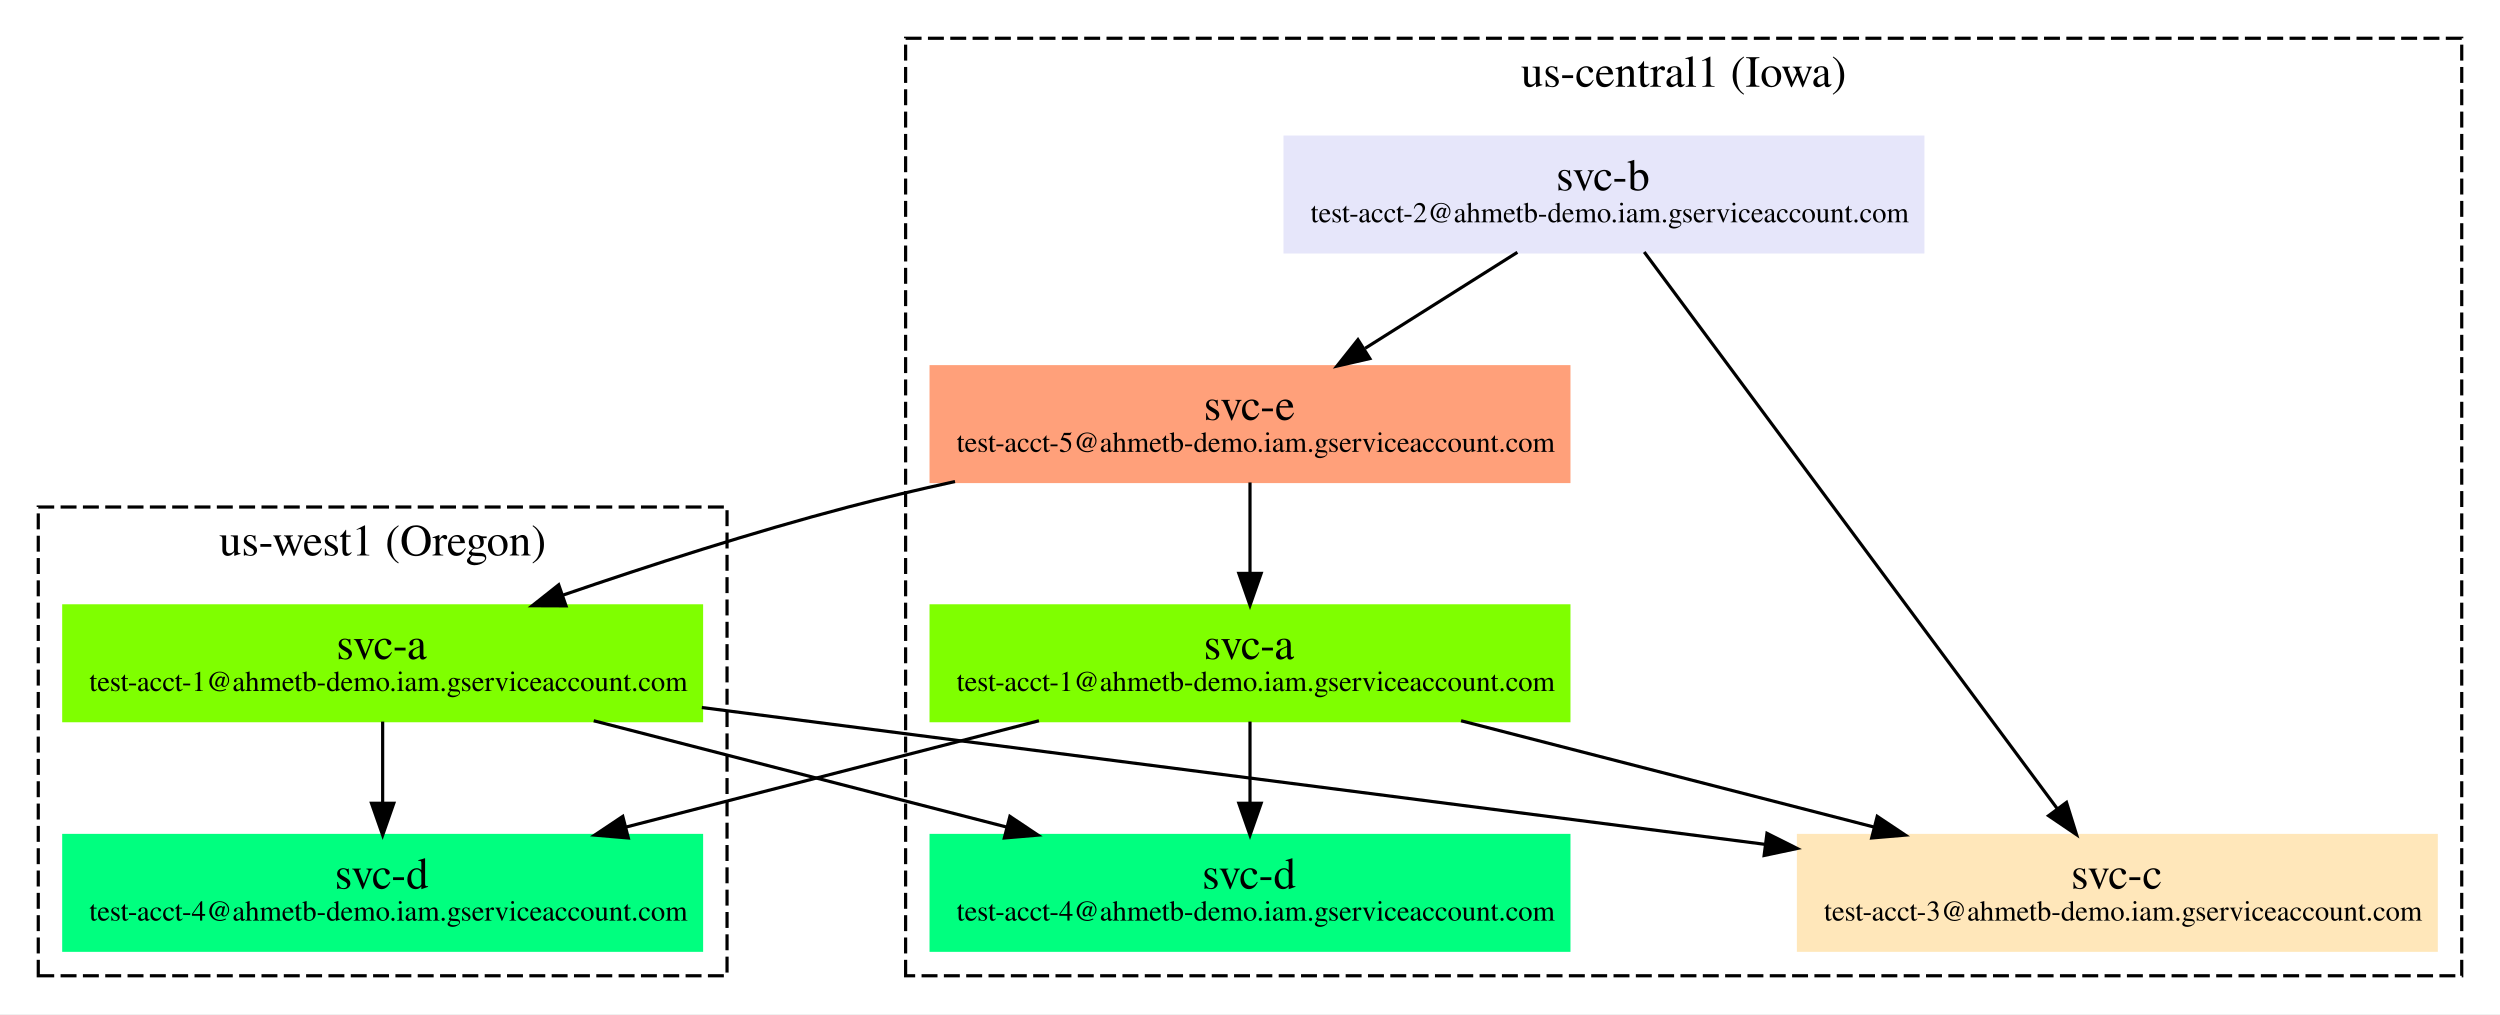
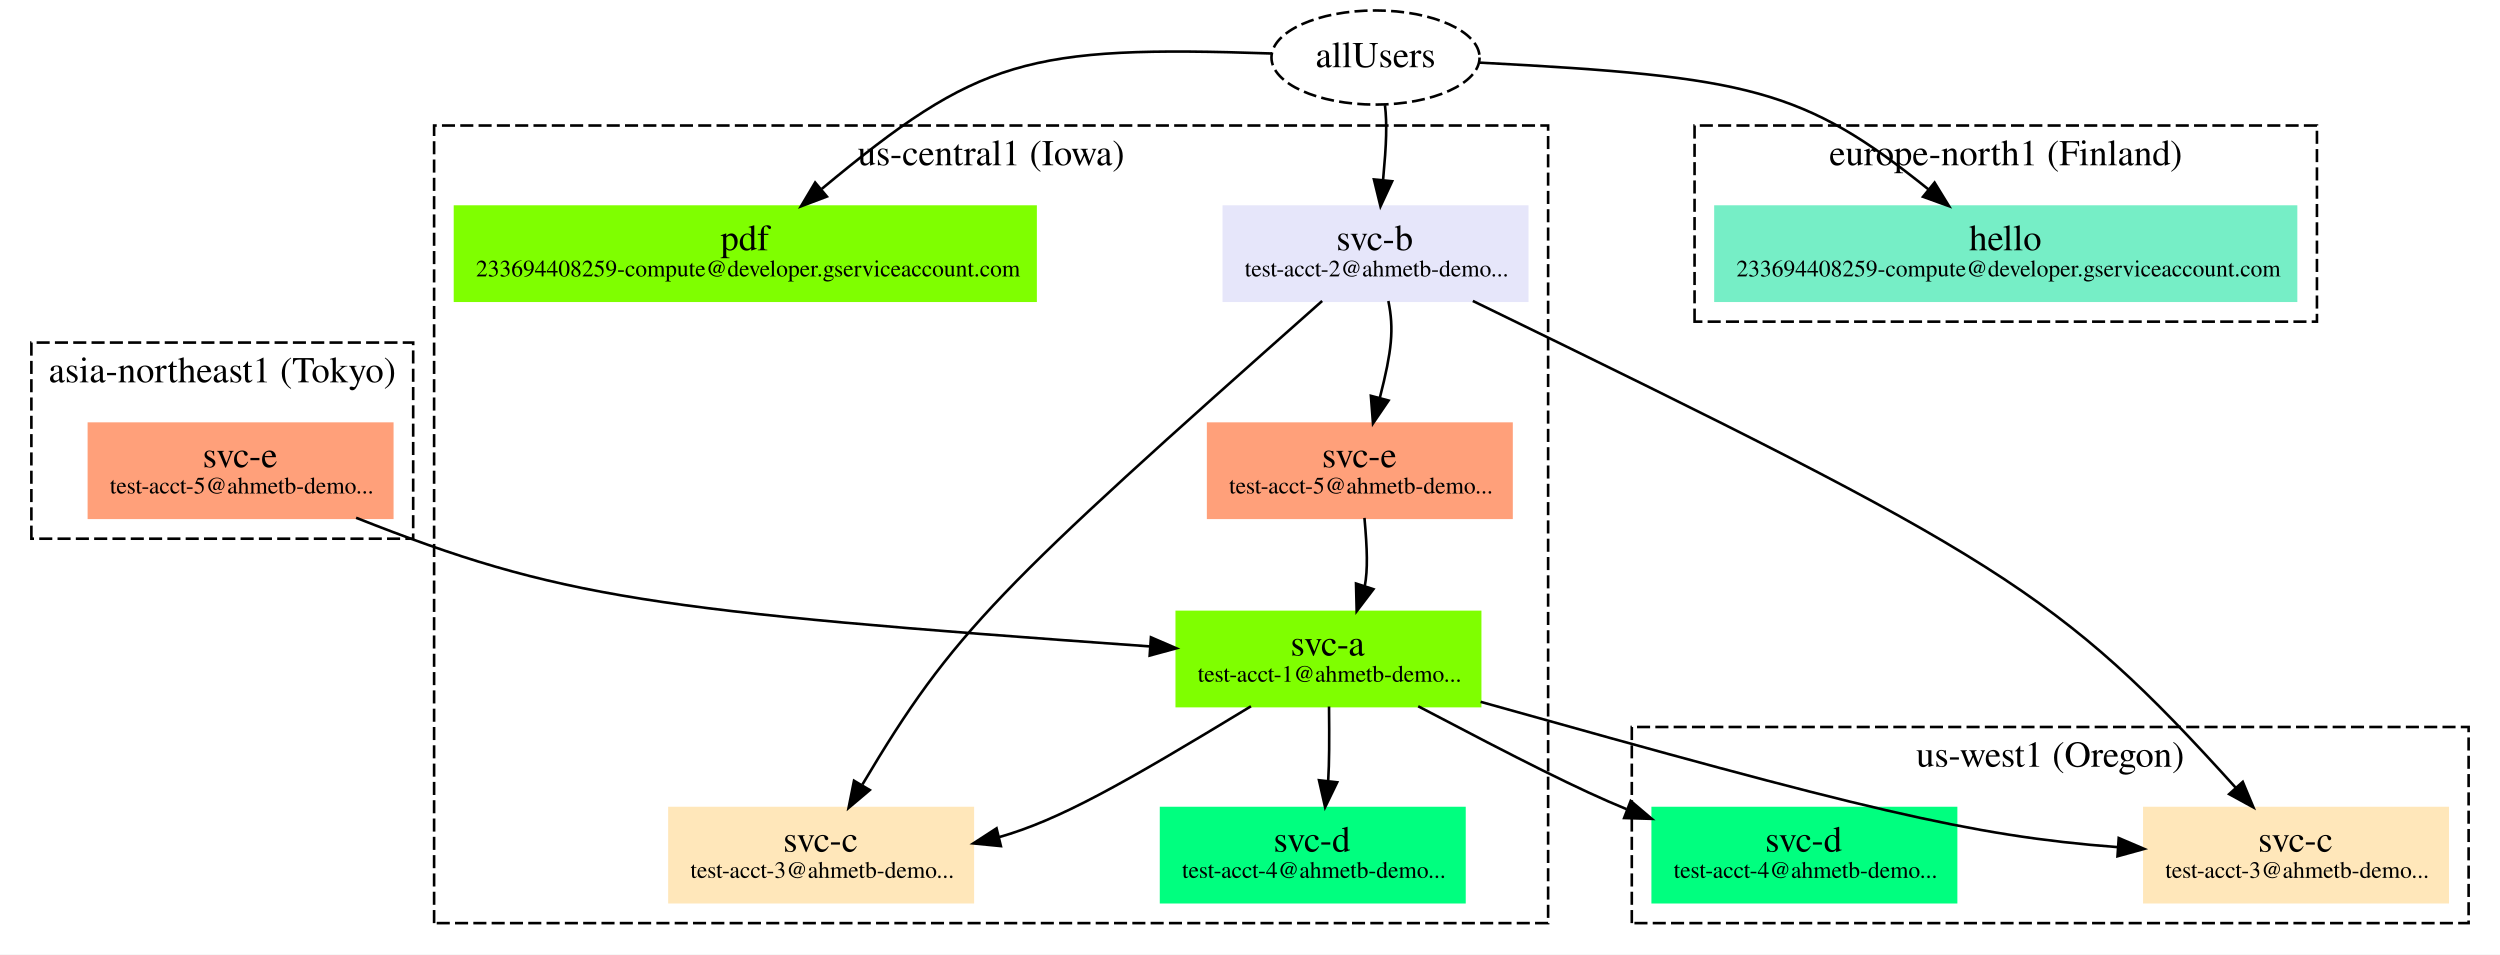
- <svg xmlns="http://www.w3.org/2000/svg" xmlns:xlink="http://www.w3.org/1999/xlink" width="784pt" height="318pt" viewBox="0.00 0.00 784.00 318.00">
-   <g id="graph0" class="graph" transform="scale(1 1) rotate(0) translate(4 314)">
-     <polygon fill="white" stroke="transparent" points="-4,4 -4,-314 780,-314 780,4 -4,4" />
+ <svg xmlns="http://www.w3.org/2000/svg" xmlns:xlink="http://www.w3.org/1999/xlink" width="956pt" height="365pt" viewBox="0.00 0.00 956.00 365.00">
+   <g id="graph0" class="graph" transform="scale(1 1) rotate(0) translate(4 361)">
+     <polygon fill="white" stroke="transparent" points="-4,4 -4,-361 952,-361 952,4 -4,4" />
    <g id="clust1" class="cluster">
-       <polygon fill="none" stroke="black" stroke-dasharray="5,2" points="8,-8 8,-155 224,-155 224,-8 8,-8" />
-       <text text-anchor="middle" x="116" y="-139.8" font-family="Times,serif" font-size="14.00">us-west1 (Oregon)</text>
+       <polygon fill="none" stroke="black" stroke-dasharray="5,2" points="620,-8 620,-83 940,-83 940,-8 620,-8" />
+       <text text-anchor="middle" x="780" y="-67.8" font-family="Times,serif" font-size="14.00">us-west1 (Oregon)</text>
    </g>
    <g id="clust2" class="cluster">
-       <polygon fill="none" stroke="black" stroke-dasharray="5,2" points="280,-8 280,-302 768,-302 768,-8 280,-8" />
-       <text text-anchor="middle" x="524" y="-286.8" font-family="Times,serif" font-size="14.00">us-central1 (Iowa)</text>
+       <polygon fill="none" stroke="black" stroke-dasharray="5,2" points="162,-8 162,-313 588,-313 588,-8 162,-8" />
+       <text text-anchor="middle" x="375" y="-297.8" font-family="Times,serif" font-size="14.00">us-central1 (Iowa)</text>
+     </g>
+     <g id="clust3" class="cluster">
+       <polygon fill="none" stroke="black" stroke-dasharray="5,2" points="8,-155 8,-230 154,-230 154,-155 8,-155" />
+       <text text-anchor="middle" x="81" y="-214.8" font-family="Times,serif" font-size="14.00">asia-northeast1 (Tokyo)</text>
+     </g>
+     <g id="clust4" class="cluster">
+       <polygon fill="none" stroke="black" stroke-dasharray="5,2" points="644,-238 644,-313 882,-313 882,-238 644,-238" />
+       <text text-anchor="middle" x="763" y="-297.8" font-family="Times,serif" font-size="14.00">europe-north1 (Finland)</text>
    </g>
    <g id="node1" class="node">
      <g id="a_node1">
-         <a xlink:href="https://console.cloud.google.com/run/detail/us-west1/svc-d/revisions?project=233694408259" xlink:title="svc-d&lt;br/&gt;&lt;font point-size='9'&gt;test-acct-4@ahmetb-demo.iam.gserviceaccount.com&lt;/font&gt;">
-           <polygon fill="springgreen" stroke="springgreen" points="216,-52 16,-52 16,-16 216,-16 216,-52" />
-           <text text-anchor="start" x="101" y="-35.3" font-family="Times,serif" font-size="14.00">svc-d</text>
-           <text text-anchor="start" x="24" y="-25.3" font-family="Times,serif" font-size="9.00">test-acct-4@ahmetb-demo.iam.gserviceaccount.com</text>
+         <a xlink:href="https://console.cloud.google.com/run/detail/us-west1/svc-d/revisions?project=233694408259" xlink:title="svc-d&lt;br/&gt;&lt;font point-size='9'&gt;test-acct-4@ahmetb-demo...&lt;/font&gt;">
+           <polygon fill="springgreen" stroke="springgreen" points="744,-52 628,-52 628,-16 744,-16 744,-52" />
+           <text text-anchor="start" x="671" y="-35.3" font-family="Times,serif" font-size="14.00">svc-d</text>
+           <text text-anchor="start" x="636" y="-25.3" font-family="Times,serif" font-size="9.00">test-acct-4@ahmetb-demo...</text>
        </a>
      </g>
    </g>
    <g id="node2" class="node">
      <g id="a_node2">
-         <a xlink:href="https://console.cloud.google.com/run/detail/us-west1/svc-a/revisions?project=233694408259" xlink:title="svc-a&lt;br/&gt;&lt;font point-size='9'&gt;test-acct-1@ahmetb-demo.iam.gserviceaccount.com&lt;/font&gt;">
-           <polygon fill="chartreuse" stroke="chartreuse" points="216,-124 16,-124 16,-88 216,-88 216,-124" />
-           <text text-anchor="start" x="101.5" y="-107.3" font-family="Times,serif" font-size="14.00">svc-a</text>
-           <text text-anchor="start" x="24" y="-97.3" font-family="Times,serif" font-size="9.00">test-acct-1@ahmetb-demo.iam.gserviceaccount.com</text>
+         <a xlink:href="https://console.cloud.google.com/run/detail/us-west1/svc-c/revisions?project=233694408259" xlink:title="svc-c&lt;br/&gt;&lt;font point-size='9'&gt;test-acct-3@ahmetb-demo...&lt;/font&gt;">
+           <polygon fill="#ffe7ba" stroke="#ffe7ba" points="932,-52 816,-52 816,-16 932,-16 932,-52" />
+           <text text-anchor="start" x="859.5" y="-35.3" font-family="Times,serif" font-size="14.00">svc-c</text>
+           <text text-anchor="start" x="824" y="-25.3" font-family="Times,serif" font-size="9.00">test-acct-3@ahmetb-demo...</text>
+         </a>
+       </g>
+     </g>
+     <g id="node3" class="node">
+       <g id="a_node3">
+         <a xlink:href="https://console.cloud.google.com/run/detail/us-central1/svc-e/revisions?project=233694408259" xlink:title="svc-e&lt;br/&gt;&lt;font point-size='9'&gt;test-acct-5@ahmetb-demo...&lt;/font&gt;">
+           <polygon fill="lightsalmon" stroke="lightsalmon" points="574,-199 458,-199 458,-163 574,-163 574,-199" />
+           <text text-anchor="start" x="501.5" y="-182.3" font-family="Times,serif" font-size="14.00">svc-e</text>
+           <text text-anchor="start" x="466" y="-172.3" font-family="Times,serif" font-size="9.00">test-acct-5@ahmetb-demo...</text>
+         </a>
+       </g>
+     </g>
+     <g id="node7" class="node">
+       <g id="a_node7">
+         <a xlink:href="https://console.cloud.google.com/run/detail/us-central1/svc-a/revisions?project=233694408259" xlink:title="svc-a&lt;br/&gt;&lt;font point-size='9'&gt;test-acct-1@ahmetb-demo...&lt;/font&gt;">
+           <polygon fill="chartreuse" stroke="chartreuse" points="562,-127 446,-127 446,-91 562,-91 562,-127" />
+           <text text-anchor="start" x="489.5" y="-110.3" font-family="Times,serif" font-size="14.00">svc-a</text>
+           <text text-anchor="start" x="454" y="-100.3" font-family="Times,serif" font-size="9.00">test-acct-1@ahmetb-demo...</text>
+         </a>
+       </g>
+     </g>
+     <g id="edge1" class="edge">
+       <g id="a_edge1">
+         <a xlink:href="https://console.cloud.google.com/run/detail/us-central1/svc-a/permissions?project=233694408259">
+           <path fill="none" stroke="black" d="M517.77,-162.95C518.85,-150.82 519.08,-143.24 517.89,-136.84" />
+           <polygon fill="black" stroke="black" points="521.2,-135.69 514.79,-127.26 514.54,-137.85 521.2,-135.69" />
+         </a>
+       </g>
+     </g>
+     <g id="node4" class="node">
+       <g id="a_node4">
+         <a xlink:href="https://console.cloud.google.com/run/detail/us-central1/svc-d/revisions?project=233694408259" xlink:title="svc-d&lt;br/&gt;&lt;font point-size='9'&gt;test-acct-4@ahmetb-demo...&lt;/font&gt;">
+           <polygon fill="springgreen" stroke="springgreen" points="556,-52 440,-52 440,-16 556,-16 556,-52" />
+           <text text-anchor="start" x="483" y="-35.3" font-family="Times,serif" font-size="14.00">svc-d</text>
+           <text text-anchor="start" x="448" y="-25.3" font-family="Times,serif" font-size="9.00">test-acct-4@ahmetb-demo...</text>
+         </a>
+       </g>
+     </g>
+     <g id="node5" class="node">
+       <g id="a_node5">
+         <a xlink:href="https://console.cloud.google.com/run/detail/us-central1/svc-c/revisions?project=233694408259" xlink:title="svc-c&lt;br/&gt;&lt;font point-size='9'&gt;test-acct-3@ahmetb-demo...&lt;/font&gt;">
+           <polygon fill="#ffe7ba" stroke="#ffe7ba" points="368,-52 252,-52 252,-16 368,-16 368,-52" />
+           <text text-anchor="start" x="295.5" y="-35.3" font-family="Times,serif" font-size="14.00">svc-c</text>
+           <text text-anchor="start" x="260" y="-25.3" font-family="Times,serif" font-size="9.00">test-acct-3@ahmetb-demo...</text>
+         </a>
+       </g>
+     </g>
+     <g id="node6" class="node">
+       <g id="a_node6">
+         <a xlink:href="https://console.cloud.google.com/run/detail/us-central1/svc-b/revisions?project=233694408259" xlink:title="svc-b&lt;br/&gt;&lt;font point-size='9'&gt;test-acct-2@ahmetb-demo...&lt;/font&gt;">
+           <polygon fill="lavender" stroke="lavender" points="580,-282 464,-282 464,-246 580,-246 580,-282" />
+           <text text-anchor="start" x="507" y="-265.3" font-family="Times,serif" font-size="14.00">svc-b</text>
+           <text text-anchor="start" x="472" y="-255.3" font-family="Times,serif" font-size="9.00">test-acct-2@ahmetb-demo...</text>
+         </a>
+       </g>
+     </g>
+     <g id="edge3" class="edge">
+       <g id="a_edge3">
+         <a xlink:href="https://console.cloud.google.com/run/detail/us-west1/svc-c/permissions?project=233694408259">
+           <path fill="none" stroke="black" d="M559.21,-245.92C760.56,-147.99 783.25,-134.65 851.02,-59.69" />
+           <polygon fill="black" stroke="black" points="853.63,-62.02 857.72,-52.24 848.43,-57.33 853.63,-62.02" />
+         </a>
+       </g>
+     </g>
+     <g id="edge2" class="edge">
+       <g id="a_edge2">
+         <a xlink:href="https://console.cloud.google.com/run/detail/us-central1/svc-e/permissions?project=233694408259">
+           <path fill="none" stroke="black" d="M526.91,-245.9C529.09,-235.17 528.3,-227.02 523.64,-208.86" />
+           <polygon fill="black" stroke="black" points="526.99,-207.84 521.03,-199.08 520.22,-209.64 526.99,-207.84" />
+         </a>
+       </g>
+     </g>
+     <g id="edge4" class="edge">
+       <g id="a_edge4">
+         <a xlink:href="https://console.cloud.google.com/run/detail/us-central1/svc-c/permissions?project=233694408259">
+           <path fill="none" stroke="black" d="M501.59,-245.91C377.3,-135.69 360.59,-119.51 325.79,-61.01" />
+           <polygon fill="black" stroke="black" points="328.6,-58.89 320.5,-52.06 322.57,-62.45 328.6,-58.89" />
+         </a>
+       </g>
+     </g>
+     <g id="edge6" class="edge">
+       <g id="a_edge6">
+         <a xlink:href="https://console.cloud.google.com/run/detail/us-west1/svc-d/permissions?project=233694408259">
+           <path fill="none" stroke="black" d="M538.32,-90.92C577.25,-70.47 599.9,-58.97 617.99,-51.58" />
+           <polygon fill="black" stroke="black" points="619.57,-54.72 627.65,-47.87 617.06,-48.19 619.57,-54.72" />
+         </a>
+       </g>
+     </g>
+     <g id="edge7" class="edge">
+       <g id="a_edge7">
+         <a xlink:href="https://console.cloud.google.com/run/detail/us-west1/svc-c/permissions?project=233694408259">
+           <path fill="none" stroke="black" d="M562.2,-92.62C707.15,-51.94 749.43,-41.3 805.64,-37.07" />
+           <polygon fill="black" stroke="black" points="806.2,-40.54 815.94,-36.38 805.73,-33.56 806.2,-40.54" />
+         </a>
+       </g>
+     </g>
+     <g id="edge5" class="edge">
+       <g id="a_edge5">
+         <a xlink:href="https://console.cloud.google.com/run/detail/us-central1/svc-d/permissions?project=233694408259">
+           <path fill="none" stroke="black" d="M504.22,-90.83C504.35,-77.75 504.32,-69.28 503.91,-62.7" />
+           <polygon fill="black" stroke="black" points="507.34,-61.85 502.72,-52.31 500.38,-62.64 507.34,-61.85" />
+         </a>
+       </g>
+     </g>
+     <g id="edge8" class="edge">
+       <g id="a_edge8">
+         <a xlink:href="https://console.cloud.google.com/run/detail/us-central1/svc-c/permissions?project=233694408259">
+           <path fill="none" stroke="black" d="M474.36,-90.92C425.11,-61.01 400.94,-47.4 378.02,-40.87" />
+           <polygon fill="black" stroke="black" points="378.74,-37.45 368.19,-38.48 377.08,-44.25 378.74,-37.45" />
+         </a>
+       </g>
+     </g>
+     <g id="node8" class="node">
+       <g id="a_node8">
+         <a xlink:href="https://console.cloud.google.com/run/detail/us-central1/pdf/revisions?project=233694408259" xlink:title="pdf&lt;br/&gt;&lt;font point-size='9'&gt;233694408259-compute@developer.gserviceaccount.com&lt;/font&gt;">
+           <polygon fill="chartreuse" stroke="chartreuse" points="392,-282 170,-282 170,-246 392,-246 392,-282" />
+           <text text-anchor="start" x="271.5" y="-265.3" font-family="Times,serif" font-size="14.00">pdf</text>
+           <text text-anchor="start" x="178" y="-255.3" font-family="Times,serif" font-size="9.00">233694408259-compute@developer.gserviceaccount.com</text>
+         </a>
+       </g>
+     </g>
+     <g id="node9" class="node">
+       <g id="a_node9">
+         <a xlink:href="https://console.cloud.google.com/run/detail/asia-northeast1/svc-e/revisions?project=233694408259" xlink:title="svc-e&lt;br/&gt;&lt;font point-size='9'&gt;test-acct-5@ahmetb-demo...&lt;/font&gt;">
+           <polygon fill="lightsalmon" stroke="lightsalmon" points="146,-199 30,-199 30,-163 146,-163 146,-199" />
+           <text text-anchor="start" x="73.5" y="-182.3" font-family="Times,serif" font-size="14.00">svc-e</text>
+           <text text-anchor="start" x="38" y="-172.3" font-family="Times,serif" font-size="9.00">test-acct-5@ahmetb-demo...</text>
        </a>
      </g>
    </g>
    <g id="edge9" class="edge">
      <g id="a_edge9">
-         <a xlink:href="https://console.cloud.google.com/run/detail/us-west1/svc-d/permissions?project=233694408259">
-           <path fill="none" stroke="black" d="M116,-87.7C116,-79.98 116,-70.71 116,-62.11" />
-           <polygon fill="black" stroke="black" points="119.5,-62.1 116,-52.1 112.5,-62.1 119.5,-62.1" />
-         </a>
-       </g>
-     </g>
-     <g id="node3" class="node">
-       <g id="a_node3">
-         <a xlink:href="https://console.cloud.google.com/run/detail/us-central1/svc-c/revisions?project=233694408259" xlink:title="svc-c&lt;br/&gt;&lt;font point-size='9'&gt;test-acct-3@ahmetb-demo.iam.gserviceaccount.com&lt;/font&gt;">
-           <polygon fill="#ffe7ba" stroke="#ffe7ba" points="760,-52 560,-52 560,-16 760,-16 760,-52" />
-           <text text-anchor="start" x="645.5" y="-35.3" font-family="Times,serif" font-size="14.00">svc-c</text>
-           <text text-anchor="start" x="568" y="-25.3" font-family="Times,serif" font-size="9.00">test-acct-3@ahmetb-demo.iam.gserviceaccount.com</text>
-         </a>
-       </g>
+         <a xlink:href="https://console.cloud.google.com/run/detail/us-central1/svc-a/permissions?project=233694408259">
+           <path fill="none" stroke="black" d="M132.17,-163C209.71,-132.36 244.58,-127.44 435.74,-113.81" />
+           <polygon fill="black" stroke="black" points="436.12,-117.29 445.85,-113.09 435.63,-110.31 436.12,-117.29" />
+         </a>
+       </g>
+     </g>
+     <g id="node10" class="node">
+       <g id="a_node10">
+         <a xlink:href="https://console.cloud.google.com/run/detail/europe-north1/hello/revisions?project=233694408259" xlink:title="hello&lt;br/&gt;&lt;font point-size='9'&gt;233694408259-compute@developer.gserviceaccount.com&lt;/font&gt;">
+           <polygon fill="#76eec6" stroke="#76eec6" points="874,-282 652,-282 652,-246 874,-246 874,-282" />
+           <text text-anchor="start" x="749" y="-265.3" font-family="Times,serif" font-size="14.00">hello</text>
+           <text text-anchor="start" x="660" y="-255.3" font-family="Times,serif" font-size="9.00">233694408259-compute@developer.gserviceaccount.com</text>
+         </a>
+       </g>
+     </g>
+     <g id="node11" class="node">
+       <ellipse fill="none" stroke="black" stroke-dasharray="5,2" cx="522" cy="-339" rx="39.79" ry="18" />
+       <text text-anchor="middle" x="522" y="-335.3" font-family="Times,serif" font-size="14.00">allUsers</text>
    </g>
    <g id="edge10" class="edge">
      <g id="a_edge10">
-         <a xlink:href="https://console.cloud.google.com/run/detail/us-central1/svc-c/permissions?project=233694408259">
-           <path fill="none" stroke="black" d="M216.09,-92.12C310.49,-79.97 451.7,-61.8 549.39,-49.23" />
-           <polygon fill="black" stroke="black" points="550.12,-52.67 559.59,-47.92 549.23,-45.72 550.12,-52.67" />
-         </a>
-       </g>
-     </g>
-     <g id="node7" class="node">
-       <g id="a_node7">
-         <a xlink:href="https://console.cloud.google.com/run/detail/us-central1/svc-d/revisions?project=233694408259" xlink:title="svc-d&lt;br/&gt;&lt;font point-size='9'&gt;test-acct-4@ahmetb-demo.iam.gserviceaccount.com&lt;/font&gt;">
-           <polygon fill="springgreen" stroke="springgreen" points="488,-52 288,-52 288,-16 488,-16 488,-52" />
-           <text text-anchor="start" x="373" y="-35.3" font-family="Times,serif" font-size="14.00">svc-d</text>
-           <text text-anchor="start" x="296" y="-25.3" font-family="Times,serif" font-size="9.00">test-acct-4@ahmetb-demo.iam.gserviceaccount.com</text>
-         </a>
-       </g>
-     </g>
-     <g id="edge8" class="edge">
-       <g id="a_edge8">
-         <a xlink:href="https://console.cloud.google.com/run/detail/us-central1/svc-d/permissions?project=233694408259">
-           <path fill="none" stroke="black" d="M182.19,-87.97C221.27,-77.91 270.9,-65.14 311.63,-54.65" />
-           <polygon fill="black" stroke="black" points="312.7,-57.99 321.51,-52.11 310.96,-51.21 312.7,-57.99" />
-         </a>
-       </g>
-     </g>
-     <g id="node4" class="node">
-       <g id="a_node4">
-         <a xlink:href="https://console.cloud.google.com/run/detail/us-central1/svc-b/revisions?project=233694408259" xlink:title="svc-b&lt;br/&gt;&lt;font point-size='9'&gt;test-acct-2@ahmetb-demo.iam.gserviceaccount.com&lt;/font&gt;">
-           <polygon fill="lavender" stroke="lavender" points="599,-271 399,-271 399,-235 599,-235 599,-271" />
-           <text text-anchor="start" x="484" y="-254.3" font-family="Times,serif" font-size="14.00">svc-b</text>
-           <text text-anchor="start" x="407" y="-244.3" font-family="Times,serif" font-size="9.00">test-acct-2@ahmetb-demo.iam.gserviceaccount.com</text>
-         </a>
-       </g>
-     </g>
-     <g id="edge2" class="edge">
-       <g id="a_edge2">
-         <a xlink:href="https://console.cloud.google.com/run/detail/us-central1/svc-c/permissions?project=233694408259">
-           <path fill="none" stroke="black" d="M511.63,-234.97C539.84,-196.96 608.06,-105.01 641.24,-60.28" />
-           <polygon fill="black" stroke="black" points="644.05,-62.37 647.2,-52.25 638.43,-58.19 644.05,-62.37" />
-         </a>
-       </g>
-     </g>
-     <g id="node6" class="node">
-       <g id="a_node6">
-         <a xlink:href="https://console.cloud.google.com/run/detail/us-central1/svc-e/revisions?project=233694408259" xlink:title="svc-e&lt;br/&gt;&lt;font point-size='9'&gt;test-acct-5@ahmetb-demo.iam.gserviceaccount.com&lt;/font&gt;">
-           <polygon fill="lightsalmon" stroke="lightsalmon" points="488,-199 288,-199 288,-163 488,-163 488,-199" />
-           <text text-anchor="start" x="373.5" y="-182.3" font-family="Times,serif" font-size="14.00">svc-e</text>
-           <text text-anchor="start" x="296" y="-172.3" font-family="Times,serif" font-size="9.00">test-acct-5@ahmetb-demo.iam.gserviceaccount.com</text>
-         </a>
-       </g>
-     </g>
-     <g id="edge1" class="edge">
-       <g id="a_edge1">
-         <a xlink:href="https://console.cloud.google.com/run/detail/us-central1/svc-e/permissions?project=233694408259">
-           <path fill="none" stroke="black" d="M471.85,-234.88C457.47,-225.81 439.62,-214.55 424.09,-204.76" />
-           <polygon fill="black" stroke="black" points="425.58,-201.56 415.26,-199.19 421.85,-207.48 425.58,-201.56" />
-         </a>
-       </g>
-     </g>
-     <g id="node5" class="node">
-       <g id="a_node5">
-         <a xlink:href="https://console.cloud.google.com/run/detail/us-central1/svc-a/revisions?project=233694408259" xlink:title="svc-a&lt;br/&gt;&lt;font point-size='9'&gt;test-acct-1@ahmetb-demo.iam.gserviceaccount.com&lt;/font&gt;">
-           <polygon fill="chartreuse" stroke="chartreuse" points="488,-124 288,-124 288,-88 488,-88 488,-124" />
-           <text text-anchor="start" x="373.5" y="-107.3" font-family="Times,serif" font-size="14.00">svc-a</text>
-           <text text-anchor="start" x="296" y="-97.3" font-family="Times,serif" font-size="9.00">test-acct-1@ahmetb-demo.iam.gserviceaccount.com</text>
-         </a>
-       </g>
-     </g>
-     <g id="edge4" class="edge">
-       <g id="a_edge4">
-         <a xlink:href="https://console.cloud.google.com/run/detail/us-west1/svc-d/permissions?project=233694408259">
-           <path fill="none" stroke="black" d="M321.81,-87.97C282.73,-77.91 233.1,-65.14 192.37,-54.65" />
-           <polygon fill="black" stroke="black" points="193.04,-51.21 182.49,-52.11 191.3,-57.99 193.04,-51.21" />
-         </a>
-       </g>
-     </g>
-     <g id="edge5" class="edge">
-       <g id="a_edge5">
-         <a xlink:href="https://console.cloud.google.com/run/detail/us-central1/svc-c/permissions?project=233694408259">
-           <path fill="none" stroke="black" d="M454.19,-87.97C493.27,-77.91 542.9,-65.14 583.63,-54.65" />
-           <polygon fill="black" stroke="black" points="584.7,-57.99 593.51,-52.11 582.96,-51.21 584.7,-57.99" />
-         </a>
-       </g>
-     </g>
-     <g id="edge3" class="edge">
-       <g id="a_edge3">
-         <a xlink:href="https://console.cloud.google.com/run/detail/us-central1/svc-d/permissions?project=233694408259">
-           <path fill="none" stroke="black" d="M388,-87.7C388,-79.98 388,-70.71 388,-62.11" />
-           <polygon fill="black" stroke="black" points="391.5,-62.1 388,-52.1 384.5,-62.1 391.5,-62.1" />
-         </a>
-       </g>
-     </g>
-     <g id="edge6" class="edge">
-       <g id="a_edge6">
-         <a xlink:href="https://console.cloud.google.com/run/detail/us-west1/svc-a/permissions?project=233694408259">
-           <path fill="none" stroke="black" d="M295.49,-162.99C284.16,-160.51 272.79,-157.83 262,-155 232.12,-147.16 199.4,-136.59 172.53,-127.37" />
-           <polygon fill="black" stroke="black" points="173.5,-124 162.91,-124.04 171.21,-130.61 173.5,-124" />
-         </a>
-       </g>
-     </g>
-     <g id="edge7" class="edge">
-       <g id="a_edge7">
-         <a xlink:href="https://console.cloud.google.com/run/detail/us-central1/svc-a/permissions?project=233694408259">
-           <path fill="none" stroke="black" d="M388,-162.7C388,-154.25 388,-143.87 388,-134.37" />
-           <polygon fill="black" stroke="black" points="391.5,-134.18 388,-124.18 384.5,-134.18 391.5,-134.18" />
+         <a xlink:href="https://console.cloud.google.com/run/detail/us-central1/svc-b/permissions?project=233694408259">
+           <path fill="none" stroke="black" d="M525.61,-320.79C526.43,-313.66 526.2,-306.31 524.9,-292.31" />
+           <polygon fill="black" stroke="black" points="528.36,-291.69 523.9,-282.08 521.39,-292.38 528.36,-291.69" />
+         </a>
+       </g>
+     </g>
+     <g id="edge12" class="edge">
+       <g id="a_edge12">
+         <a xlink:href="https://console.cloud.google.com/run/detail/us-central1/pdf/permissions?project=233694408259">
+           <path fill="none" stroke="black" d="M482.44,-340.54C388.6,-343.72 370.18,-338.59 310.22,-288.75" />
+           <polygon fill="black" stroke="black" points="312.2,-285.84 302.29,-282.1 307.71,-291.21 312.2,-285.84" />
+         </a>
+       </g>
+     </g>
+     <g id="edge11" class="edge">
+       <g id="a_edge11">
+         <a xlink:href="https://console.cloud.google.com/run/detail/europe-north1/hello/permissions?project=233694408259">
+           <path fill="none" stroke="black" d="M561.74,-337.05C665.03,-331.7 685.66,-326.94 733.41,-288.61" />
+           <polygon fill="black" stroke="black" points="735.78,-291.19 741.32,-282.16 731.36,-285.76 735.78,-291.19" />
        </a>
      </g>
    </g>
  </g>
</svg>
